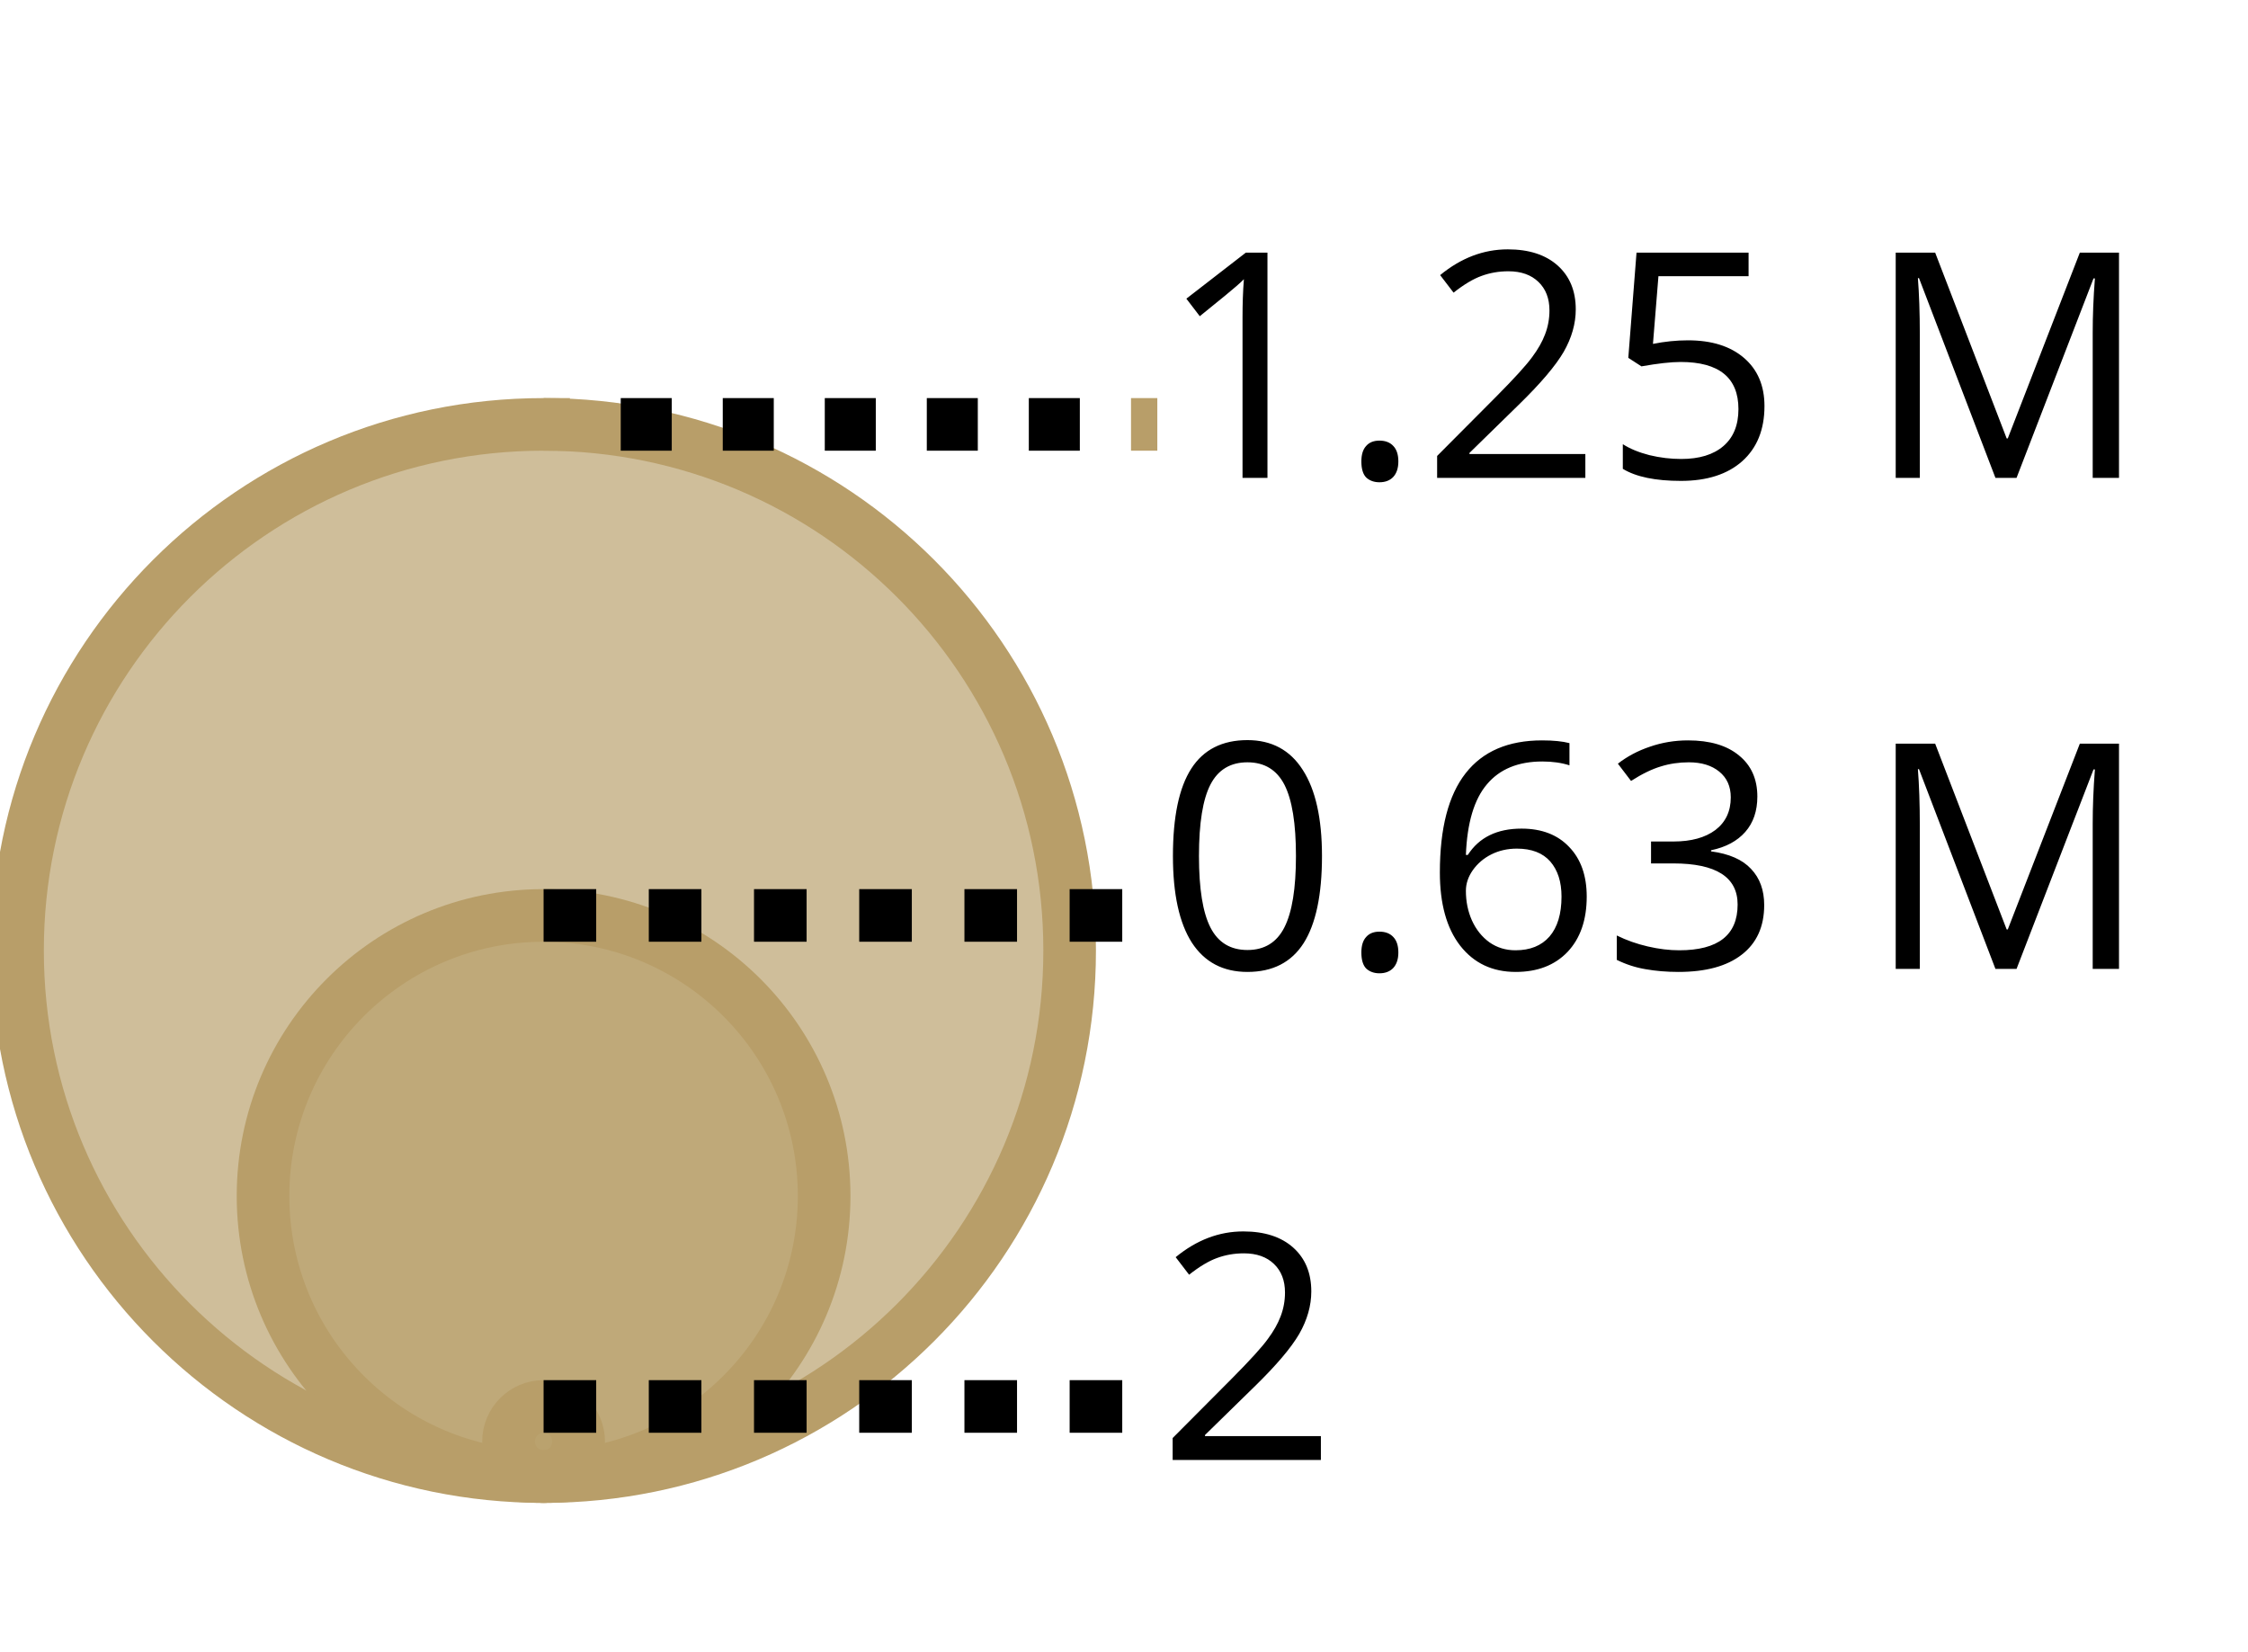
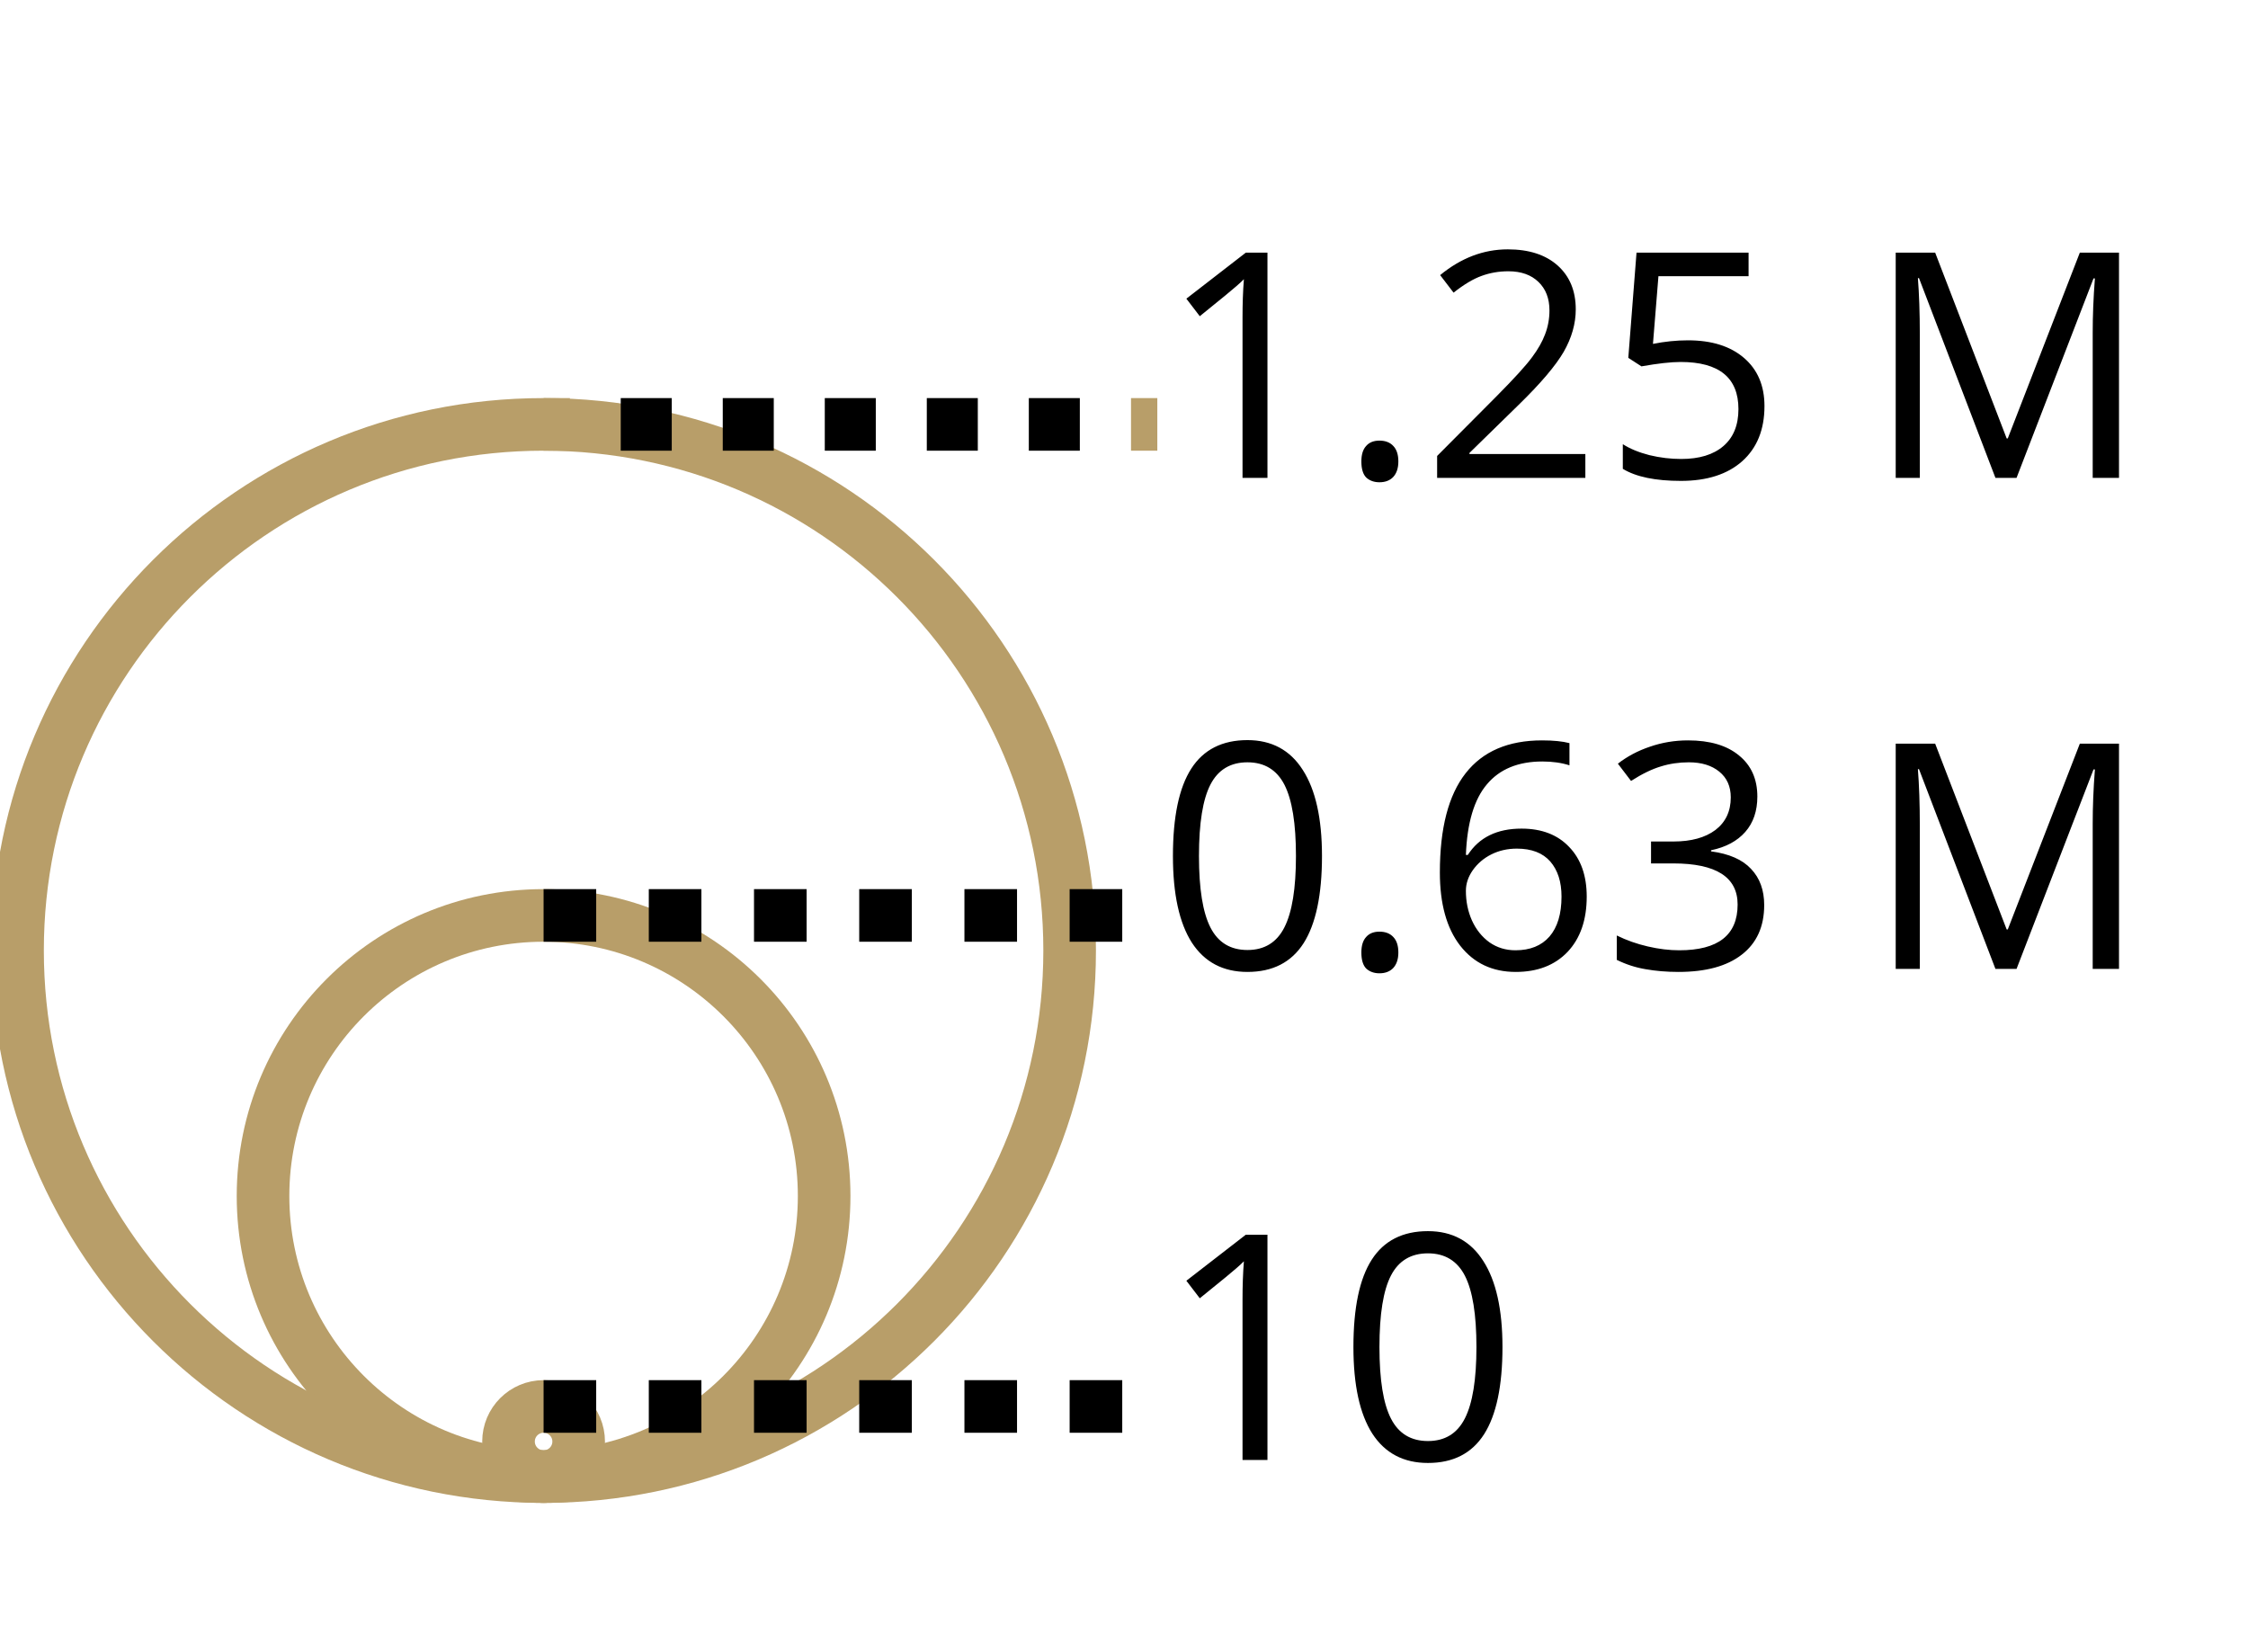
<svg xmlns="http://www.w3.org/2000/svg" version="1.1" id="Layer_1" x="0px" y="0px" viewBox="0 0 128.2 94.2" style="enable-background:new 0 0 128.2 94.2" xml:space="preserve">
  <style type="text/css">
- 	.st0{stroke:#b89e69;stroke-width:3;stroke-miterlimit:10;fill: rgba(184, 158, 105, 0.67);}
- 	.st1{stroke-width:3;fill:rgba(184, 158, 105, 0.67);stroke:#000;stroke-width:3;stroke-miterlimit:10;stroke-dasharray:3;}
- 	.st2{fill:rgba(184, 158, 105, 0.67);}
- 	.st3{stroke-width:3;stroke:#b89e69;stroke-width:3;stroke-miterlimit:10;fill: rgba(184, 158, 105, 0.67);}
- 	.st4{fill:none;stroke:#000;stroke-width:3;stroke-miterlimit:10;stroke-dasharray:2.909,2.909;fill: rgba(184, 158, 105, 0.67);}
+ 	.st0{stroke:#b89e69;stroke-width:3;stroke-miterlimit:10;fill: rgba(184, 158, 105, 0);}
+ 	.st1{stroke-width:3;fill:rgba(184, 158, 105, 0);stroke:#000;stroke-width:3;stroke-miterlimit:10;stroke-dasharray:3;}
+ 	.st2{fill:rgba(184, 158, 105, 0);}
+ 	.st3{stroke-width:3;stroke:#b89e69;stroke-width:3;stroke-miterlimit:10;fill: rgba(184, 158, 105, 0);}
+ 	.st4{fill:none;stroke:#000;stroke-width:3;stroke-miterlimit:10;stroke-dasharray:2.909,2.909;fill: rgba(184, 158, 105, 0);}
	.st5{fill:#000}
	.st6{font-size:18px;font-family: "Open Sans", Arial, Helvetica, sans-serif;}
</style>
  <g transform="translate(31, 40)">
    <circle class="st0" cx="0" cy="42.2" r="2" />
    <circle class="st0" cx="0" cy="28.2" r="16" />
    <circle class="st0" cx="0" cy="14.2" r="30" />
    <line class="st1" x1="0" y1="40.2" x2="35" y2="40.2" />
    <line class="st1" x1="0" y1="12.2" x2="35" y2="12.2" />
    <g>
      <line class="st2" x1="0" y1="-15.8" x2="35" y2="-15.8" />
      <g>
        <line class="st3" x1="0" y1="-15.8" x2="1.5" y2="-15.8" />
        <line class="st4" x1="4.4" y1="-15.8" x2="32" y2="-15.8" />
        <line class="st3" x1="33.5" y1="-15.8" x2="35" y2="-15.8" />
      </g>
    </g>
-     <text transform="matrix(1 0 0 1 35 43.25)" class="st5 st6">2</text>
+     <text transform="matrix(1 0 0 1 35 43.25)" class="st5 st6">10</text>
    <text transform="matrix(1 0 0 1 35 15.25)" class="st5 st6">0.63 M</text>
    <text transform="matrix(1 0 0 1 35 -12.75)" class="st5 st6">1.25 M</text>
  </g>
</svg>
